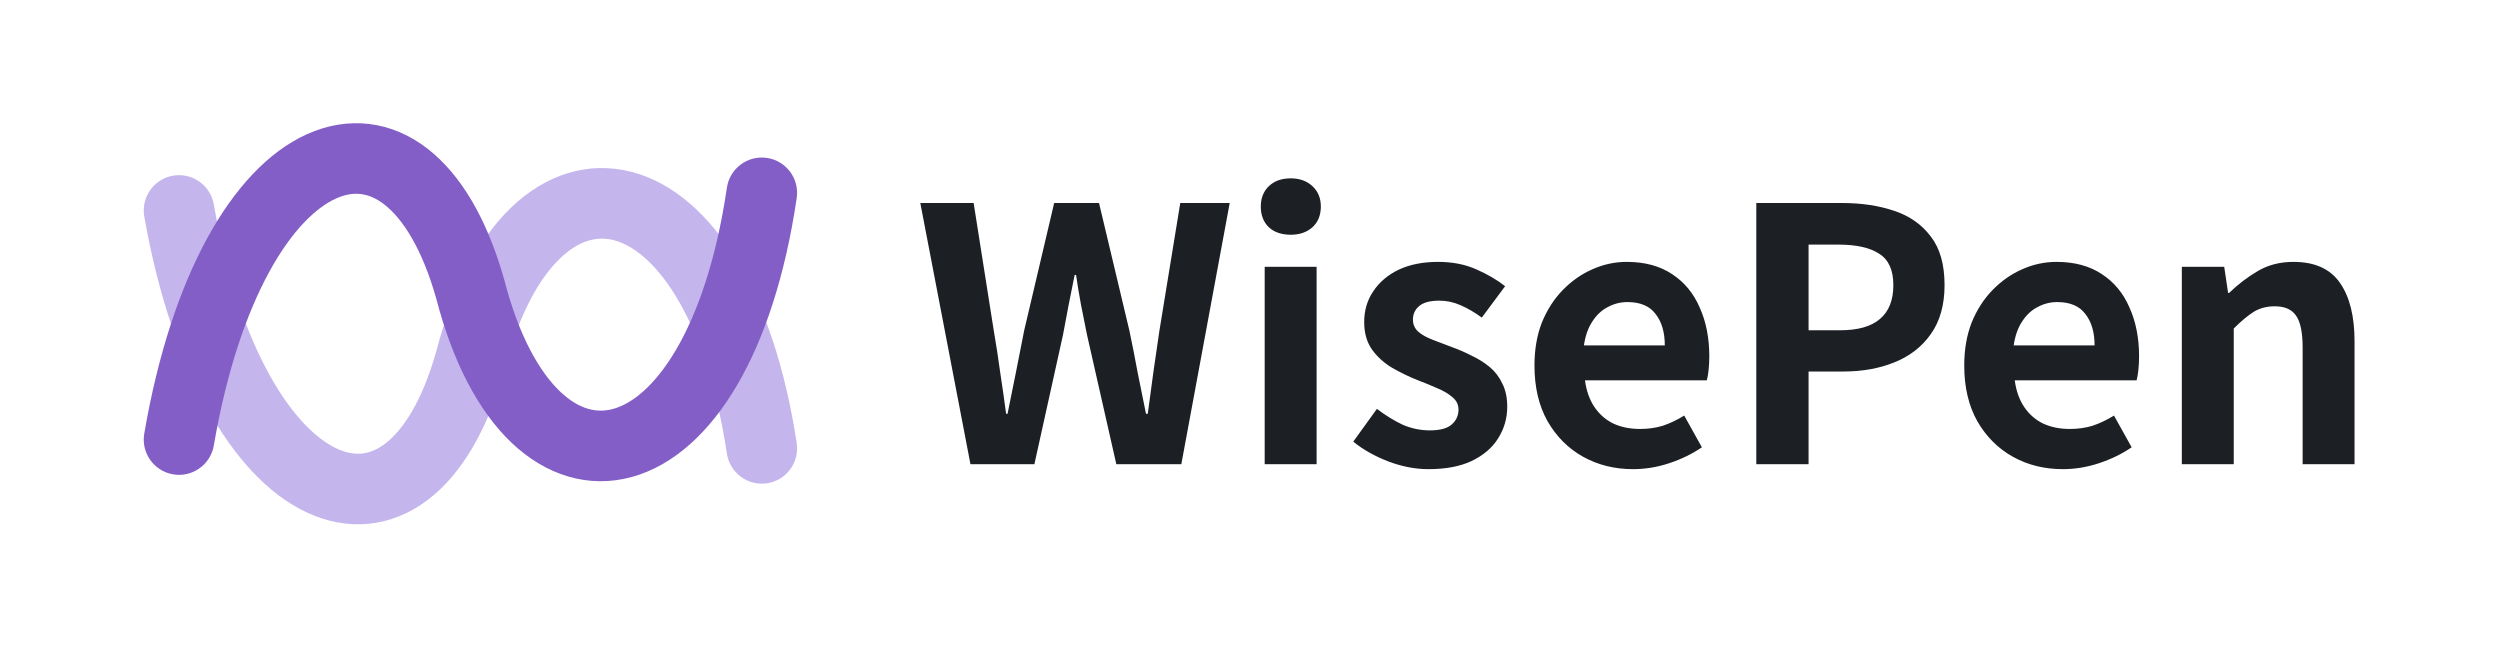
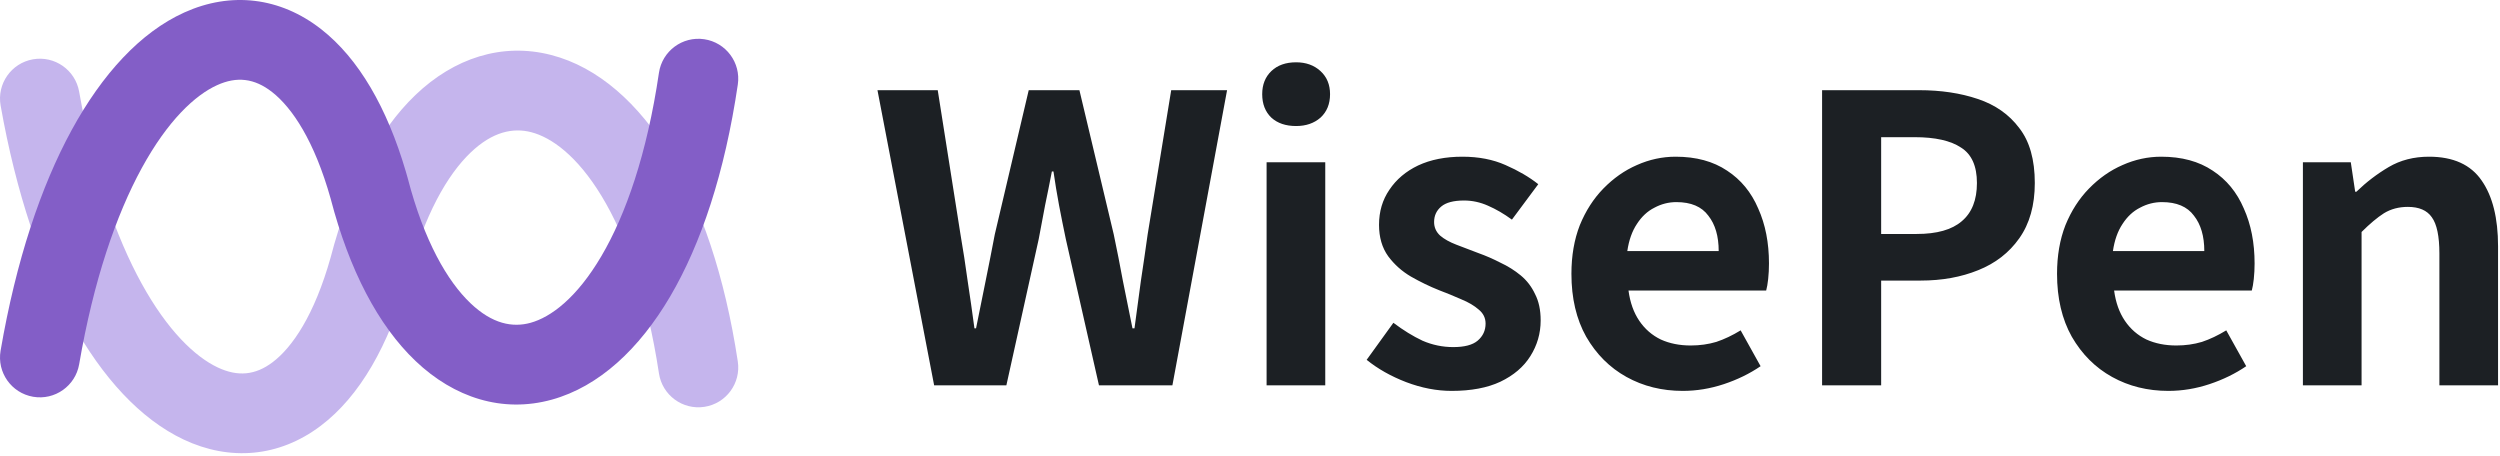
- <svg xmlns="http://www.w3.org/2000/svg" width="974" height="253" viewBox="0 0 974 253" fill="none">
-   <path d="M199.249 80.748C212.505 68.065 229.077 62.569 246.062 66.964C262.349 71.178 276.286 83.788 286.946 101.361C297.699 119.087 305.901 143.042 310.392 172.626C311.532 180.132 306.371 187.141 298.865 188.281C291.359 189.42 284.349 184.259 283.209 176.753C279.1 149.687 271.821 129.438 263.439 115.62C254.963 101.649 246.108 95.376 239.174 93.581C232.939 91.968 225.859 93.34 218.258 100.613C210.304 108.224 202.221 122.099 196.581 143.813L196.547 143.942L196.511 144.07C190.083 166.983 180.092 184.619 166.564 194.834C152.184 205.692 135.215 207.034 119.367 199.574C104.375 192.516 91.267 178.107 80.77 159.064C70.153 139.804 61.571 114.691 56.212 84.383C54.891 76.907 59.88 69.775 67.356 68.453C74.832 67.131 81.965 72.12 83.287 79.596C88.248 107.655 96.007 129.752 104.848 145.79C113.809 162.046 123.278 171.026 131.078 174.698C138.02 177.966 144.057 177.377 149.996 172.893C156.781 167.769 164.415 156.663 170.026 136.688C176.428 112.154 186.385 93.058 199.249 80.748Z" fill="#C5B5ED" />
-   <path d="M119.561 52.296C135.621 45.038 152.564 46.987 166.745 58.069C179.708 68.2 189.458 85.167 195.898 107.044L196.511 109.176L196.547 109.304L196.581 109.433C202.224 131.157 210.304 145.011 218.231 152.554C225.779 159.738 232.762 161.011 238.946 159.297C245.889 157.372 254.812 150.83 263.345 136.334C271.776 122.011 279.08 101.08 283.201 73.119C284.308 65.608 291.294 60.416 298.805 61.523C306.316 62.63 311.508 69.617 310.401 77.128C305.92 107.533 297.744 132.095 287.039 150.281C276.437 168.293 262.569 181.279 246.29 185.792C229.253 190.515 212.584 185.135 199.277 172.47C186.384 160.2 176.425 141.082 170.026 116.557C164.413 96.577 156.747 85.15 149.815 79.732C143.677 74.935 137.614 74.308 130.883 77.35C123.241 80.804 113.829 89.568 104.873 105.962C96.04 122.132 88.27 144.641 83.298 173.584C82.013 181.066 74.905 186.091 67.422 184.805C59.94 183.52 54.915 176.412 56.201 168.929C61.55 137.789 70.12 112.231 80.745 92.781C91.248 73.554 104.412 59.142 119.561 52.296Z" fill="#835EC7" />
-   <path d="M378.09 180.859L358.55 79.095H379.329L387.172 128.81C388.089 134.12 388.915 139.476 389.649 144.878C390.475 150.279 391.255 155.727 391.988 161.22H392.539C393.639 155.727 394.741 150.279 395.842 144.878C396.942 139.476 397.997 134.12 399.006 128.81L410.704 79.095H428.18L440.014 128.81C441.115 134.028 442.168 139.384 443.179 144.878C444.28 150.279 445.381 155.727 446.481 161.22H447.17C447.902 155.727 448.636 150.279 449.371 144.878C450.197 139.476 450.974 134.12 451.711 128.81L459.83 79.095H479.094L460.243 180.859H434.922L423.502 130.458C422.676 126.521 421.894 122.63 421.162 118.784C420.426 114.848 419.786 110.956 419.235 107.111H418.685C417.949 110.956 417.171 114.848 416.345 118.784C415.61 122.63 414.877 126.521 414.144 130.458L402.997 180.859H378.09ZM492.721 180.859V103.952H512.949V180.859H492.721ZM502.903 91.455C499.326 91.455 496.485 90.494 494.372 88.571C492.263 86.557 491.207 83.856 491.207 80.468C491.207 77.172 492.263 74.517 494.372 72.503C496.485 70.489 499.326 69.482 502.903 69.482C506.299 69.482 509.096 70.489 511.298 72.503C513.499 74.517 514.601 77.172 514.601 80.468C514.601 83.856 513.499 86.557 511.298 88.571C509.096 90.494 506.299 91.455 502.903 91.455ZM556.533 182.781C551.393 182.781 546.163 181.774 540.846 179.76C535.616 177.746 531.075 175.182 527.223 172.069L536.442 159.297C539.834 161.861 543.184 163.921 546.487 165.477C549.879 166.942 553.413 167.675 557.083 167.675C560.936 167.675 563.733 166.942 565.477 165.477C567.31 163.921 568.229 161.953 568.229 159.572C568.229 157.649 567.448 156.047 565.889 154.765C564.327 153.392 562.312 152.202 559.835 151.195C557.358 150.096 554.788 149.043 552.129 148.036C548.916 146.755 545.706 145.198 542.497 143.367C539.377 141.536 536.762 139.201 534.653 136.363C532.54 133.433 531.488 129.817 531.488 125.514C531.488 120.936 532.678 116.908 535.066 113.428C537.45 109.858 540.753 107.065 544.974 105.051C549.283 103.037 554.376 102.03 560.248 102.03C565.841 102.03 570.795 102.991 575.11 104.914C579.512 106.836 583.273 109.034 586.393 111.506L577.311 123.728C574.559 121.714 571.807 120.112 569.055 118.922C566.391 117.732 563.64 117.136 560.798 117.136C557.22 117.136 554.606 117.823 552.955 119.196C551.303 120.57 550.478 122.355 550.478 124.552C550.478 126.384 551.166 127.94 552.542 129.222C553.918 130.412 555.796 131.465 558.184 132.38C560.568 133.296 563.089 134.257 565.752 135.264C568.318 136.18 570.843 137.279 573.32 138.56C575.886 139.751 578.226 141.216 580.338 142.955C582.447 144.695 584.099 146.846 585.292 149.409C586.575 151.881 587.219 154.903 587.219 158.473C587.219 162.96 586.024 167.08 583.641 170.833C581.346 174.496 577.906 177.425 573.32 179.623C568.824 181.729 563.227 182.781 556.533 182.781ZM636.22 182.781C629.065 182.781 622.597 181.179 616.818 177.975C611.038 174.77 606.408 170.147 602.92 164.104C599.527 158.061 597.828 150.829 597.828 142.406C597.828 136.18 598.792 130.595 600.718 125.651C602.738 120.707 605.445 116.496 608.837 113.016C612.325 109.446 616.178 106.745 620.396 104.914C624.709 102.991 629.158 102.03 633.743 102.03C640.809 102.03 646.727 103.632 651.494 106.836C656.266 109.949 659.844 114.298 662.228 119.883C664.705 125.376 665.943 131.694 665.943 138.835C665.943 140.666 665.854 142.452 665.669 144.191C665.486 145.839 665.256 147.166 664.98 148.173H617.506C618.056 152.293 619.294 155.773 621.221 158.611C623.148 161.449 625.625 163.601 628.652 165.065C631.679 166.439 635.12 167.125 638.973 167.125C642.093 167.125 645.028 166.713 647.779 165.889C650.532 164.974 653.332 163.646 656.174 161.907L663.053 174.267C659.294 176.83 655.073 178.89 650.394 180.447C645.715 182.003 640.992 182.781 636.22 182.781ZM617.093 134.578H648.605C648.605 129.451 647.414 125.376 645.028 122.355C642.736 119.242 639.066 117.686 634.019 117.686C631.359 117.686 628.837 118.327 626.451 119.608C624.066 120.799 622.047 122.676 620.396 125.239C618.744 127.711 617.643 130.824 617.093 134.578ZM684.255 180.859V79.095H717.694C725.214 79.095 731.956 80.102 737.922 82.116C743.976 84.131 748.745 87.472 752.232 92.142C755.811 96.72 757.599 103.037 757.599 111.094C757.599 118.784 755.811 125.148 752.232 130.183C748.745 135.127 744.021 138.789 738.059 141.17C732.187 143.55 725.582 144.74 718.244 144.74H704.621V180.859H684.255ZM704.621 128.672H716.868C723.838 128.672 729.022 127.208 732.417 124.278C735.902 121.348 737.647 116.953 737.647 111.094C737.647 105.234 735.81 101.16 732.143 98.871C728.565 96.491 723.243 95.3 716.18 95.3H704.621V128.672ZM803.66 182.781C796.504 182.781 790.037 181.179 784.257 177.975C778.478 174.77 773.847 170.147 770.359 164.104C766.967 158.061 765.267 150.829 765.267 142.406C765.267 136.18 766.231 130.595 768.157 125.651C770.177 120.707 772.885 116.496 776.276 113.016C779.764 109.446 783.618 106.745 787.835 104.914C792.149 102.991 796.598 102.03 801.183 102.03C808.249 102.03 814.167 103.632 818.934 106.836C823.705 109.949 827.284 114.298 829.667 119.883C832.144 125.376 833.383 131.694 833.383 138.835C833.383 140.666 833.294 142.452 833.108 144.191C832.926 145.839 832.695 147.166 832.42 148.173H784.945C785.496 152.293 786.734 155.773 788.661 158.611C790.588 161.449 793.065 163.601 796.092 165.065C799.119 166.439 802.559 167.125 806.412 167.125C809.532 167.125 812.467 166.713 815.219 165.889C817.971 164.974 820.772 163.646 823.613 161.907L830.493 174.267C826.733 176.83 822.512 178.89 817.834 180.447C813.155 182.003 808.431 182.781 803.66 182.781ZM784.533 134.578H816.044C816.044 129.451 814.854 125.376 812.467 122.355C810.176 119.242 806.505 117.686 801.458 117.686C798.799 117.686 796.277 118.327 793.89 119.608C791.506 120.799 789.486 122.676 787.835 125.239C786.184 127.711 785.083 130.824 784.533 134.578ZM850.041 180.859V103.952H866.553L868.067 114.115H868.479C871.875 110.819 875.59 107.981 879.625 105.6C883.665 103.22 888.295 102.03 893.524 102.03C901.874 102.03 907.928 104.776 911.688 110.27C915.452 115.672 917.329 123.225 917.329 132.93V180.859H897.102V135.402C897.102 129.451 896.231 125.285 894.487 122.904C892.836 120.524 890.084 119.334 886.231 119.334C883.114 119.334 880.362 120.066 877.974 121.531C875.684 122.996 873.114 125.148 870.269 127.986V180.859H850.041Z" fill="#1C2024" />
+ <svg xmlns="http://www.w3.org/2000/svg" width="862" height="157" viewBox="0 0 862 157" fill="none">
+   <path d="M143.249 32.748C156.505 20.065 173.077 14.569 190.062 18.964C206.349 23.178 220.286 35.788 230.946 53.361C241.699 71.087 249.901 95.042 254.392 124.626C255.532 132.132 250.371 139.141 242.865 140.281C235.359 141.42 228.349 136.259 227.209 128.753C223.1 101.687 215.821 81.438 207.439 67.621C198.963 53.649 190.108 47.376 183.174 45.581C176.939 43.968 169.859 45.34 162.258 52.613C154.304 60.224 146.221 74.099 140.581 95.813L140.547 95.942L140.511 96.07C134.083 118.983 124.092 136.619 110.564 146.834C96.184 157.692 79.215 159.034 63.367 151.574C48.375 144.516 35.267 130.107 24.77 111.064C14.153 91.804 5.571 66.691 0.212 36.383C-1.109 28.907 3.88 21.774 11.356 20.453C18.832 19.131 25.965 24.12 27.287 31.596C32.248 59.655 40.007 81.751 48.848 97.79C57.809 114.046 67.278 123.026 75.078 126.698C82.02 129.966 88.057 129.377 93.996 124.893C100.781 119.769 108.415 108.663 114.026 88.688C120.428 64.154 130.385 45.058 143.249 32.748Z" fill="#C5B5ED" />
+   <path d="M63.561 4.296C79.621 -2.962 96.564 -1.013 110.745 10.069C123.708 20.2 133.458 37.167 139.898 59.044L140.511 61.176L140.547 61.304L140.581 61.433C146.224 83.157 154.304 97.011 162.231 104.554C169.779 111.738 176.762 113.011 182.946 111.297C189.889 109.372 198.812 102.83 207.345 88.334C215.776 74.011 223.08 53.08 227.201 25.119C228.308 17.608 235.294 12.416 242.805 13.523C250.316 14.63 255.508 21.617 254.401 29.128C249.92 59.533 241.744 84.095 231.039 102.281C220.437 120.293 206.569 133.279 190.29 137.792C173.253 142.515 156.584 137.135 143.277 124.47C130.384 112.2 120.425 93.082 114.026 68.557C108.413 48.577 100.747 37.15 93.815 31.732C87.677 26.935 81.614 26.308 74.883 29.35C67.242 32.804 57.829 41.568 48.873 57.962C40.04 74.132 32.27 96.641 27.298 125.584C26.013 133.066 18.905 138.091 11.422 136.805C3.94 135.52 -1.085 128.412 0.201 120.929C5.55 89.789 14.12 64.231 24.745 44.781C35.248 25.554 48.412 11.142 63.561 4.296Z" fill="#835EC7" />
+   <path d="M322.09 132.859L302.55 31.095H323.329L331.172 80.81C332.089 86.12 332.915 91.476 333.649 96.878C334.475 102.279 335.255 107.727 335.988 113.22H336.539C337.639 107.727 338.741 102.279 339.842 96.878C340.942 91.476 341.997 86.12 343.006 80.81L354.704 31.095H372.18L384.014 80.81C385.115 86.028 386.168 91.384 387.179 96.878C388.28 102.279 389.381 107.727 390.481 113.22H391.17C391.902 107.727 392.636 102.279 393.371 96.878C394.197 91.476 394.974 86.12 395.711 80.81L403.83 31.095H423.094L404.243 132.859H378.922L367.502 82.458C366.676 78.521 365.894 74.63 365.162 70.784C364.426 66.848 363.786 62.956 363.235 59.111H362.685C361.949 62.956 361.171 66.848 360.345 70.784C359.61 74.63 358.877 78.521 358.144 82.458L346.997 132.859H322.09ZM436.721 132.859V55.952H456.949V132.859H436.721ZM446.903 43.455C443.326 43.455 440.485 42.494 438.372 40.571C436.263 38.557 435.207 35.856 435.207 32.468C435.207 29.172 436.263 26.517 438.372 24.503C440.485 22.489 443.326 21.482 446.903 21.482C450.299 21.482 453.096 22.489 455.298 24.503C457.499 26.517 458.601 29.172 458.601 32.468C458.601 35.856 457.499 38.557 455.298 40.571C453.096 42.494 450.299 43.455 446.903 43.455ZM500.533 134.781C495.393 134.781 490.163 133.774 484.846 131.76C479.616 129.746 475.075 127.182 471.223 124.069L480.442 111.297C483.834 113.861 487.184 115.921 490.487 117.477C493.879 118.942 497.413 119.675 501.083 119.675C504.936 119.675 507.733 118.942 509.477 117.477C511.31 115.921 512.229 113.953 512.229 111.572C512.229 109.649 511.448 108.047 509.889 106.765C508.327 105.392 506.312 104.202 503.835 103.195C501.358 102.096 498.788 101.043 496.129 100.036C492.916 98.755 489.706 97.198 486.497 95.367C483.377 93.536 480.762 91.201 478.653 88.363C476.54 85.433 475.488 81.817 475.488 77.514C475.488 72.936 476.678 68.908 479.066 65.428C481.45 61.858 484.753 59.065 488.974 57.051C493.283 55.037 498.376 54.03 504.248 54.03C509.841 54.03 514.795 54.991 519.11 56.914C523.512 58.836 527.273 61.034 530.393 63.506L521.311 75.728C518.559 73.714 515.807 72.112 513.055 70.922C510.391 69.732 507.64 69.136 504.798 69.136C501.22 69.136 498.606 69.823 496.955 71.196C495.303 72.57 494.478 74.355 494.478 76.552C494.478 78.384 495.166 79.94 496.542 81.222C497.918 82.412 499.796 83.465 502.184 84.38C504.568 85.296 507.089 86.257 509.752 87.264C512.318 88.18 514.843 89.279 517.32 90.56C519.886 91.751 522.226 93.216 524.338 94.955C526.447 96.695 528.099 98.846 529.292 101.409C530.575 103.881 531.219 106.903 531.219 110.473C531.219 114.96 530.024 119.08 527.641 122.833C525.346 126.496 521.906 129.425 517.32 131.623C512.824 133.729 507.227 134.781 500.533 134.781ZM580.22 134.781C573.065 134.781 566.597 133.179 560.818 129.975C555.038 126.77 550.408 122.147 546.92 116.104C543.527 110.061 541.828 102.829 541.828 94.406C541.828 88.18 542.792 82.595 544.718 77.651C546.738 72.707 549.445 68.496 552.837 65.016C556.325 61.446 560.178 58.745 564.396 56.914C568.709 54.991 573.158 54.03 577.743 54.03C584.809 54.03 590.727 55.632 595.494 58.836C600.266 61.949 603.844 66.298 606.228 71.883C608.705 77.376 609.943 83.694 609.943 90.835C609.943 92.666 609.854 94.452 609.669 96.191C609.486 97.839 609.256 99.166 608.98 100.173H561.506C562.056 104.293 563.294 107.773 565.221 110.611C567.148 113.449 569.625 115.601 572.652 117.065C575.679 118.439 579.12 119.125 582.973 119.125C586.093 119.125 589.028 118.713 591.779 117.889C594.532 116.974 597.332 115.646 600.174 113.907L607.053 126.267C603.294 128.83 599.073 130.89 594.394 132.447C589.715 134.003 584.992 134.781 580.22 134.781ZM561.093 86.578H592.605C592.605 81.451 591.414 77.376 589.028 74.355C586.736 71.242 583.066 69.686 578.019 69.686C575.359 69.686 572.837 70.327 570.451 71.608C568.066 72.799 566.047 74.676 564.396 77.239C562.744 79.711 561.643 82.824 561.093 86.578ZM628.255 132.859V31.095H661.694C669.214 31.095 675.956 32.102 681.922 34.116C687.976 36.131 692.745 39.472 696.232 44.142C699.811 48.72 701.599 55.037 701.599 63.094C701.599 70.784 699.811 77.148 696.232 82.183C692.745 87.127 688.021 90.789 682.059 93.17C676.187 95.55 669.582 96.74 662.244 96.74H648.621V132.859H628.255ZM648.621 80.672H660.868C667.838 80.672 673.022 79.208 676.417 76.278C679.902 73.348 681.647 68.953 681.647 63.094C681.647 57.234 679.81 53.16 676.143 50.871C672.565 48.491 667.243 47.3 660.18 47.3H648.621V80.672ZM747.66 134.781C740.504 134.781 734.037 133.179 728.257 129.975C722.478 126.77 717.847 122.147 714.359 116.104C710.967 110.061 709.267 102.829 709.267 94.406C709.267 88.18 710.231 82.595 712.157 77.651C714.177 72.707 716.885 68.496 720.276 65.016C723.764 61.446 727.618 58.745 731.835 56.914C736.149 54.991 740.598 54.03 745.183 54.03C752.249 54.03 758.167 55.632 762.934 58.836C767.705 61.949 771.284 66.298 773.667 71.883C776.144 77.376 777.383 83.694 777.383 90.835C777.383 92.666 777.294 94.452 777.108 96.191C776.926 97.839 776.695 99.166 776.42 100.173H728.945C729.496 104.293 730.734 107.773 732.661 110.611C734.588 113.449 737.065 115.601 740.092 117.065C743.119 118.439 746.559 119.125 750.412 119.125C753.532 119.125 756.467 118.713 759.219 117.889C761.971 116.974 764.772 115.646 767.613 113.907L774.493 126.267C770.733 128.83 766.512 130.89 761.834 132.447C757.155 134.003 752.431 134.781 747.66 134.781ZM728.533 86.578H760.044C760.044 81.451 758.854 77.376 756.467 74.355C754.176 71.242 750.505 69.686 745.458 69.686C742.799 69.686 740.277 70.327 737.89 71.608C735.506 72.799 733.486 74.676 731.835 77.239C730.184 79.711 729.083 82.824 728.533 86.578ZM794.041 132.859V55.952H810.553L812.067 66.115H812.479C815.875 62.819 819.59 59.981 823.625 57.6C827.665 55.22 832.295 54.03 837.524 54.03C845.874 54.03 851.928 56.776 855.688 62.27C859.452 67.672 861.329 75.225 861.329 84.93V132.859H841.102V87.402C841.102 81.451 840.231 77.285 838.487 74.904C836.836 72.524 834.084 71.334 830.231 71.334C827.114 71.334 824.362 72.066 821.974 73.531C819.684 74.996 817.114 77.148 814.269 79.986V132.859H794.041Z" fill="#1C2024" />
</svg>
